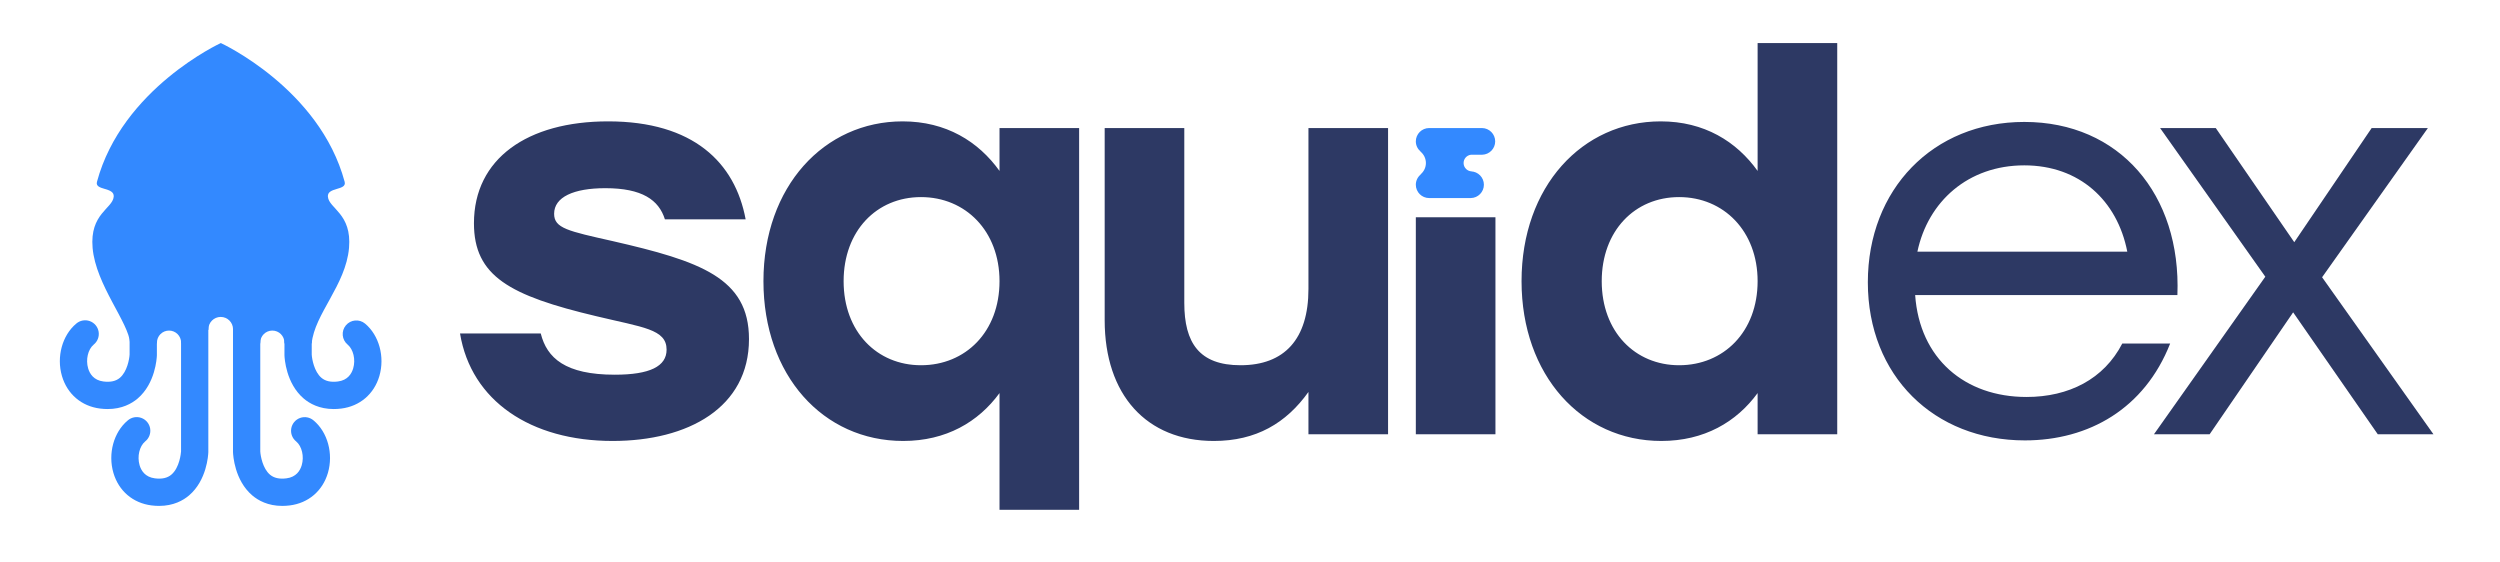
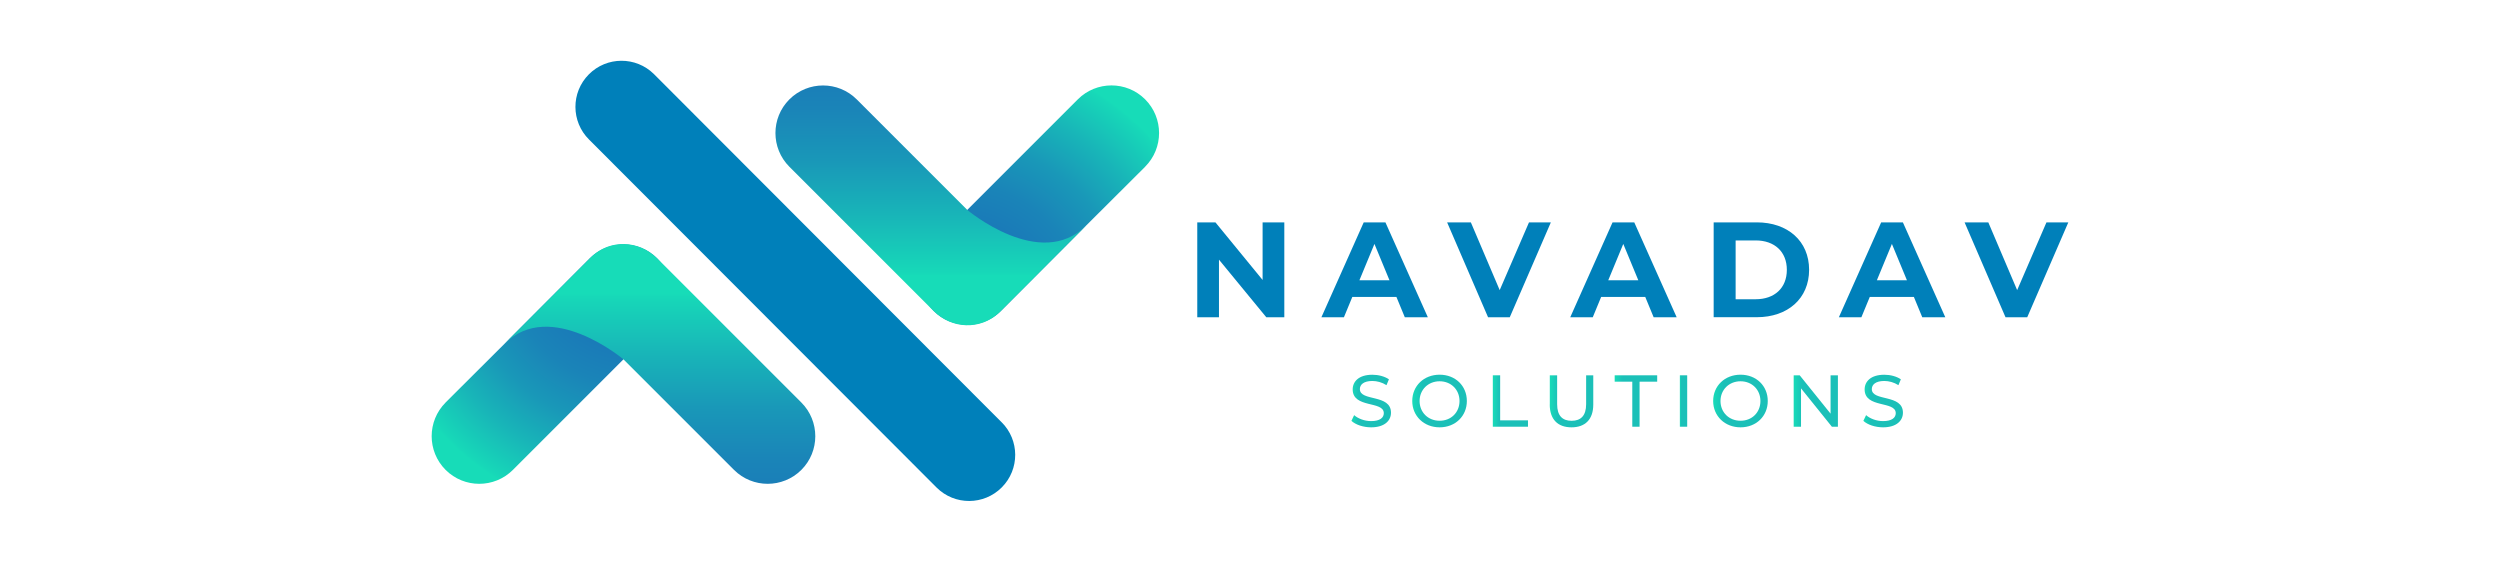
- <svg xmlns="http://www.w3.org/2000/svg" viewBox="0 0 494 111">
-   <path fill="#2d3964" d="M90.902 65.898h15.952c1.21 4.842 4.841 8.143 14.632 8.143 6.931 0 10.232-1.65 10.232-4.951 0-4.07-4.731-4.4-13.862-6.602-17.163-4.07-24.204-7.92-24.204-18.371 0-12.764 10.562-20.135 26.514-20.135 16.832 0 25.083 8.143 27.174 19.363h-15.952c-1.21-3.85-4.511-6.16-11.772-6.16-6.271 0-10.122 1.76-10.122 5.061 0 2.859 2.75 3.41 11.552 5.391C138.318 51.598 148 54.898 148 67c0 13.531-11.992 20.133-26.954 20.133-16.172 0-27.944-7.922-30.144-21.235zM213.235 25.303v75.439h-15.731v-23.07c-4.181 5.721-10.562 9.461-19.033 9.461-15.842 0-27.614-12.982-27.614-31.574 0-18.703 11.992-31.576 27.503-31.576 8.582 0 14.963 3.961 19.144 9.793v-8.473h15.731zm-15.731 30.256c0-9.902-6.711-16.613-15.513-16.613-8.801 0-15.292 6.711-15.292 16.613 0 10.01 6.601 16.611 15.292 16.611 8.802 0 15.513-6.602 15.513-16.611zM274.281 25.303v60.51h-15.732v-8.361c-4.4 6.16-10.342 9.682-18.703 9.682-13.312 0-21.562-9.131-21.562-23.873V25.303h15.732v34.545c0 7.922 2.971 12.322 11.111 12.322 8.691 0 13.422-5.17 13.422-15.072V25.303h15.732zM279.767 42.927H295.5v42.886h-15.732V42.927zM363.037 8.506v77.307h-15.733v-8.141c-4.18 5.721-10.561 9.461-19.031 9.461-15.732 0-27.615-12.982-27.615-31.574 0-18.703 11.992-31.576 27.504-31.576 8.582 0 14.963 3.961 19.143 9.793V8.506h15.732zm-15.733 47.053c0-9.902-6.711-16.613-15.512-16.613s-15.291 6.711-15.291 16.613c0 10.01 6.6 16.611 15.291 16.611 8.801 0 15.512-6.602 15.512-16.611zM430.254 58.309h-51.818c.881 12.541 9.791 20.133 22.004 20.133 8.361 0 15.291-3.521 18.922-10.562h9.461c-5.061 12.873-16.061 19.143-28.713 19.143-17.934 0-31.025-12.762-31.025-31.244 0-18.373 12.873-31.684 30.916-31.684 18.811-.001 31.022 14.3 30.253 34.214zm-51.377-8.582h41.475c-1.98-10.121-9.461-17.053-20.352-17.053-11.113 0-19.033 7.152-21.123 17.053z" />
-   <path fill="#2d3964" d="M469.848 85.812l-16.723-24.094-16.502 24.094h-11.002l22.004-31.135-20.793-29.375h11.002l15.512 22.555 15.293-22.555h11.111l-20.904 29.484 22.004 31.025h-11.002z" />
-   <path fill="#3389FF" d="M290.666 30.575h2.198a2.637 2.637 0 000-5.273h-10.461a2.637 2.637 0 00-2.636 2.637c0 .805.368 1.516.938 2l-.018.013a2.936 2.936 0 011.071 2.259c0 .9-.411 1.696-1.046 2.237l.018.031a2.622 2.622 0 00-.963 2.022 2.637 2.637 0 002.636 2.636h8.23a2.637 2.637 0 000-5.273h.21a1.65 1.65 0 01-.177-3.289zM21.267 80.827c-.473 0-.971-.031-1.494-.096-3.67-.459-6.484-2.862-7.531-6.428-1.109-3.789.053-8.048 2.826-10.359a2.696 2.696 0 113.451 4.142c-1.138.948-1.611 2.968-1.104 4.7.309 1.051 1.083 2.353 3.025 2.596 1.399.175 2.459-.063 3.246-.724 1.435-1.209 1.869-3.684 1.922-4.596V53.077a2.695 2.695 0 115.392 0v17.051l-.001.098c-.02.558-.297 5.538-3.803 8.525-1.165.991-3.089 2.076-5.929 2.076z" />
-   <path fill="#3389FF" d="M31.435 99.967c-.473 0-.971-.031-1.494-.096-3.67-.46-6.486-2.862-7.531-6.428-1.109-3.789.051-8.048 2.826-10.358a2.696 2.696 0 113.451 4.141c-1.138.947-1.612 2.968-1.104 4.701.308 1.049 1.082 2.351 3.025 2.594 1.404.177 2.473-.065 3.259-.735 1.638-1.394 1.887-4.275 1.909-4.586V52.238a2.696 2.696 0 115.39 0v37.031c0 .032 0 .062-.002.097-.019.558-.296 5.538-3.803 8.525-1.162.991-3.086 2.076-5.926 2.076zM65.941 80.827c-2.84 0-4.764-1.085-5.928-2.076-3.507-2.987-3.784-7.968-3.803-8.525-.002-.032-.002-.064-.002-.098V53.077a2.694 2.694 0 115.39 0v16.991c.05.889.482 3.377 1.923 4.591.786.66 1.849.899 3.245.723 1.942-.242 2.718-1.544 3.025-2.595.509-1.732.034-3.752-1.104-4.7a2.695 2.695 0 113.451-4.142c2.774 2.312 3.936 6.57 2.826 10.359-1.045 3.565-3.861 5.969-7.53 6.428-.522.064-1.02.095-1.493.095z" />
-   <path fill="#3389FF" d="M55.773 99.967c-2.84 0-4.764-1.085-5.928-2.076-3.507-2.987-3.783-7.968-3.803-8.525-.002-.034-.002-.064-.002-.097V52.238a2.696 2.696 0 115.39 0v36.967c.051.891.482 3.379 1.923 4.592.786.661 1.847.9 3.245.724 1.942-.243 2.718-1.545 3.025-2.594.509-1.733.034-3.754-1.104-4.701a2.696 2.696 0 113.452-4.141c2.774 2.311 3.935 6.569 2.825 10.358-1.045 3.565-3.861 5.968-7.53 6.428-.522.065-1.019.096-1.493.096z" />
-   <path fill="#3389FF" d="M64.793 38.868c-.178-1.947 3.787-1.169 3.311-2.94C63.147 17.484 43.646 8.512 43.632 8.506c-.015.006-19.516 8.978-24.472 27.422-.478 1.771 3.487.993 3.31 2.94-.217 2.364-4.765 3.333-4.172 10.121.641 7.341 7.182 14.765 7.418 18.873h5.295v-.153a2.388 2.388 0 014.777 0v.153l5.39-2.695v-.107a2.435 2.435 0 114.87 0v.107l5.375 2.695v-.153c0-1.319 1.069-2.388 2.389-2.388s2.389 1.068 2.389 2.388v.153h5.391c.542-5.791 6.735-11.532 7.376-18.873.59-6.788-3.959-7.757-4.175-10.121z" />
+ <svg xmlns="http://www.w3.org/2000/svg" xmlns:xlink="http://www.w3.org/1999/xlink" id="Capa_1" version="1.1" viewBox="0 0 494 111">
+   <defs>
+     <style>
+       .st0 {
+         fill: #0080ba;
+       }
+ 
+       .st1 {
+         fill: url(#Degradado_sin_nombre_458);
+       }
+ 
+       .st2 {
+         fill: url(#linear-gradient1);
+       }
+ 
+       .st3 {
+         fill: url(#radial-gradient);
+       }
+ 
+       .st4 {
+         fill: url(#Degradado_sin_nombre_45);
+       }
+ 
+       .st5 {
+         fill: url(#radial-gradient1);
+       }
+ 
+       .st6 {
+         fill: url(#Degradado_sin_nombre_451);
+       }
+ 
+       .st7 {
+         fill: url(#Degradado_sin_nombre_454);
+       }
+ 
+       .st8 {
+         fill: url(#Degradado_sin_nombre_455);
+       }
+ 
+       .st9 {
+         fill: url(#Degradado_sin_nombre_456);
+       }
+ 
+       .st10 {
+         fill: url(#Degradado_sin_nombre_453);
+       }
+ 
+       .st11 {
+         fill: url(#Degradado_sin_nombre_457);
+       }
+ 
+       .st12 {
+         fill: url(#Degradado_sin_nombre_452);
+       }
+ 
+       .st13 {
+         fill: url(#linear-gradient);
+       }
+     </style>
+     <radialGradient id="radial-gradient" cx="-347.87" cy="-541.31" fx="-347.87" fy="-541.31" r="52.3" gradientTransform="translate(-415.76 397.91) rotate(90)" gradientUnits="userSpaceOnUse">
+       <stop offset=".17" stop-color="#1b75b8" />
+       <stop offset=".33" stop-color="#1a78b8" />
+       <stop offset=".5" stop-color="#1a84b8" />
+       <stop offset=".66" stop-color="#1998b8" />
+       <stop offset=".82" stop-color="#18b5b8" />
+       <stop offset=".99" stop-color="#17d8b8" />
+       <stop offset="1" stop-color="#17dcb8" />
+     </radialGradient>
+     <linearGradient id="linear-gradient" x1="-339.93" y1="-546.18" x2="-273.74" y2="-546.18" gradientTransform="translate(-415.76 397.91) rotate(90)" gradientUnits="userSpaceOnUse">
+       <stop offset="0" stop-color="#17dcb8" />
+       <stop offset=".01" stop-color="#17d8b8" />
+       <stop offset=".18" stop-color="#18b5b8" />
+       <stop offset=".34" stop-color="#1998b8" />
+       <stop offset=".5" stop-color="#1a84b8" />
+       <stop offset=".67" stop-color="#1a78b8" />
+       <stop offset=".83" stop-color="#1b75b8" />
+     </linearGradient>
+     <radialGradient id="radial-gradient1" cx="-566.94" cy="338.13" fx="-566.94" fy="338.13" r="52.3" gradientTransform="translate(-149.35 -504.49) rotate(-90)" xlink:href="#radial-gradient" />
+     <linearGradient id="linear-gradient1" x1="-559" y1="333.26" x2="-492.81" y2="333.26" gradientTransform="translate(-149.35 -504.49) rotate(-90)" xlink:href="#linear-gradient" />
+     <linearGradient id="Degradado_sin_nombre_45" data-name="Degradado sin nombre 45" x1="267.04" y1="79.24" x2="274.86" y2="79.24" gradientUnits="userSpaceOnUse">
+       <stop offset="0" stop-color="#17dcb8" />
+       <stop offset=".19" stop-color="#1bc0b8" />
+     </linearGradient>
+     <linearGradient id="Degradado_sin_nombre_451" data-name="Degradado sin nombre 45" x1="279.06" x2="289.86" xlink:href="#Degradado_sin_nombre_45" />
+     <linearGradient id="Degradado_sin_nombre_452" data-name="Degradado sin nombre 45" x1="294.98" y1="79.24" x2="301.93" y2="79.24" xlink:href="#Degradado_sin_nombre_45" />
+     <linearGradient id="Degradado_sin_nombre_453" data-name="Degradado sin nombre 45" x1="306.24" y1="79.3" x2="314.83" y2="79.3" xlink:href="#Degradado_sin_nombre_45" />
+     <linearGradient id="Degradado_sin_nombre_454" data-name="Degradado sin nombre 45" x1="319.06" y1="79.24" x2="327.46" y2="79.24" xlink:href="#Degradado_sin_nombre_45" />
+     <linearGradient id="Degradado_sin_nombre_455" data-name="Degradado sin nombre 45" x1="331.94" y1="79.24" x2="333.39" y2="79.24" xlink:href="#Degradado_sin_nombre_45" />
+     <linearGradient id="Degradado_sin_nombre_456" data-name="Degradado sin nombre 45" x1="338.52" x2="349.31" xlink:href="#Degradado_sin_nombre_45" />
+     <linearGradient id="Degradado_sin_nombre_457" data-name="Degradado sin nombre 45" x1="354.44" y1="79.24" x2="363.17" y2="79.24" xlink:href="#Degradado_sin_nombre_45" />
+     <linearGradient id="Degradado_sin_nombre_458" data-name="Degradado sin nombre 45" x1="368.2" x2="376.02" xlink:href="#Degradado_sin_nombre_45" />
+   </defs>
+   <g>
+     <g>
+       <path class="st3" d="M88.05,79.54c-3.67,3.67-3.67,9.63,0,13.31h0c3.67,3.67,9.63,3.67,13.3,0l28.49-28.49c3.67-3.67,3.67-9.63,0-13.31h0c-3.67-3.67-9.63-3.67-13.31,0l-16.81,16.85-11.68,11.64Z" />
+       <path class="st13" d="M158.35,92.85c3.67-3.67,3.67-9.63,0-13.31l-28.49-28.49c-3.6-3.6-9.23-3.82-12.92-.38l-.16.15-.19.19s-.03.03-.04.04c-.02.01-.03.03-.04.05l-16.79,16.81c9.05-9.05,23.48,3.1,23.48,3.1h0s21.84,21.84,21.84,21.84c3.67,3.67,9.63,3.67,13.31,0Z" />
+     </g>
+     <path class="st0" d="M197.91,83.42c3.57,3.54,3.6,9.31.05,12.88h0c-3.54,3.57-9.31,3.6-12.88.05L116.4,27.58c-3.57-3.54-3.6-9.31-.05-12.88h0c3.54-3.57,9.31-3.59,12.88-.05l68.68,68.78Z" />
+     <g>
+       <path class="st5" d="M226.28,32.94c3.67-3.67,3.67-9.63,0-13.31h0c-3.67-3.67-9.63-3.67-13.3,0l-28.49,28.49c-3.67,3.67-3.67,9.63,0,13.31h0c3.67,3.67,9.63,3.67,13.31,0l16.81-16.85,11.68-11.64Z" />
+       <path class="st2" d="M155.98,19.64c-3.67,3.67-3.67,9.63,0,13.31l28.49,28.49c3.6,3.6,9.23,3.82,12.92.38l.16-.15.19-.19s.03-.03.04-.04c.02-.01.03-.03.04-.05l16.79-16.81c-9.05,9.05-23.48-3.1-23.48-3.1h0s-21.84-21.84-21.84-21.84c-3.67-3.67-9.63-3.67-13.31,0Z" />
+     </g>
+   </g>
+   <g>
+     <g>
+       <path class="st0" d="M253.78,43.94v18.75h-3.56l-9.35-11.38v11.38h-4.29v-18.75h3.59l9.32,11.38v-11.38h4.29Z" />
+       <path class="st0" d="M275.92,58.67h-8.7l-1.66,4.02h-4.45l8.36-18.75h4.29l8.38,18.75h-4.55l-1.66-4.02ZM274.56,55.38l-2.97-7.18-2.97,7.18h5.95Z" />
+       <path class="st0" d="M306.45,43.94l-8.12,18.75h-4.29l-8.09-18.75h4.69l5.7,13.39,5.79-13.39h4.31Z" />
+       <path class="st0" d="M325.09,58.67h-8.7l-1.66,4.02h-4.45l8.36-18.75h4.29l8.38,18.75h-4.55l-1.66-4.02ZM323.73,55.38l-2.97-7.18-2.97,7.18h5.95Z" />
+       <path class="st0" d="M338.62,43.94h8.52c6.13,0,10.34,3.7,10.34,9.37s-4.21,9.37-10.34,9.37h-8.52v-18.75ZM346.92,59.13c3.72,0,6.16-2.22,6.16-5.81s-2.44-5.81-6.16-5.81h-3.96v11.62h3.96Z" />
+       <path class="st0" d="M378.17,58.67h-8.7l-1.66,4.02h-4.45l8.36-18.75h4.29l8.38,18.75h-4.55l-1.66-4.02ZM376.81,55.38l-2.97-7.18-2.97,7.18h5.95Z" />
+       <path class="st0" d="M408.7,43.94l-8.12,18.75h-4.29l-8.09-18.75h4.69l5.7,13.39,5.79-13.39h4.31Z" />
+     </g>
+     <g>
+       <path class="st4" d="M267.04,83.16l.54-1.13c.75.68,2.05,1.18,3.35,1.18,1.76,0,2.51-.68,2.51-1.57,0-2.48-6.15-.91-6.15-4.69,0-1.57,1.22-2.9,3.89-2.9,1.19,0,2.42.32,3.27.9l-.48,1.16c-.89-.57-1.89-.83-2.79-.83-1.73,0-2.47.73-2.47,1.61,0,2.48,6.15.93,6.15,4.66,0,1.55-1.25,2.89-3.93,2.89-1.55,0-3.08-.52-3.89-1.28Z" />
+       <path class="st6" d="M279.06,79.24c0-2.98,2.29-5.2,5.41-5.2s5.38,2.21,5.38,5.2-2.29,5.2-5.38,5.2-5.41-2.22-5.41-5.2ZM288.4,79.24c0-2.25-1.68-3.9-3.93-3.9s-3.96,1.66-3.96,3.9,1.68,3.9,3.96,3.9,3.93-1.66,3.93-3.9Z" />
+       <path class="st12" d="M294.98,74.16h1.45v8.9h5.5v1.26h-6.95v-10.16Z" />
+       <path class="st10" d="M306.24,79.94v-5.78h1.45v5.72c0,2.25,1.03,3.27,2.86,3.27s2.87-1.02,2.87-3.27v-5.72h1.41v5.78c0,2.95-1.61,4.5-4.3,4.5s-4.3-1.55-4.3-4.5Z" />
+       <path class="st7" d="M322.54,75.42h-3.48v-1.26h8.4v1.26h-3.48v8.9h-1.44v-8.9Z" />
+       <path class="st8" d="M331.94,74.16h1.45v10.16h-1.45v-10.16Z" />
+       <path class="st9" d="M338.52,79.24c0-2.98,2.29-5.2,5.41-5.2s5.38,2.21,5.38,5.2-2.29,5.2-5.38,5.2-5.41-2.22-5.41-5.2ZM347.86,79.24c0-2.25-1.68-3.9-3.93-3.9s-3.96,1.66-3.96,3.9,1.68,3.9,3.96,3.9,3.93-1.66,3.93-3.9Z" />
+       <path class="st11" d="M363.17,74.16v10.16h-1.19l-6.1-7.58v7.58h-1.45v-10.16h1.19l6.1,7.58v-7.58h1.45Z" />
+       <path class="st1" d="M368.2,83.16l.54-1.13c.75.68,2.05,1.18,3.35,1.18,1.76,0,2.51-.68,2.51-1.57,0-2.48-6.15-.91-6.15-4.69,0-1.57,1.22-2.9,3.89-2.9,1.19,0,2.42.32,3.27.9l-.48,1.16c-.89-.57-1.89-.83-2.79-.83-1.73,0-2.47.73-2.47,1.61,0,2.48,6.15.93,6.15,4.66,0,1.55-1.25,2.89-3.93,2.89-1.55,0-3.08-.52-3.89-1.28Z" />
+     </g>
+   </g>
</svg>
